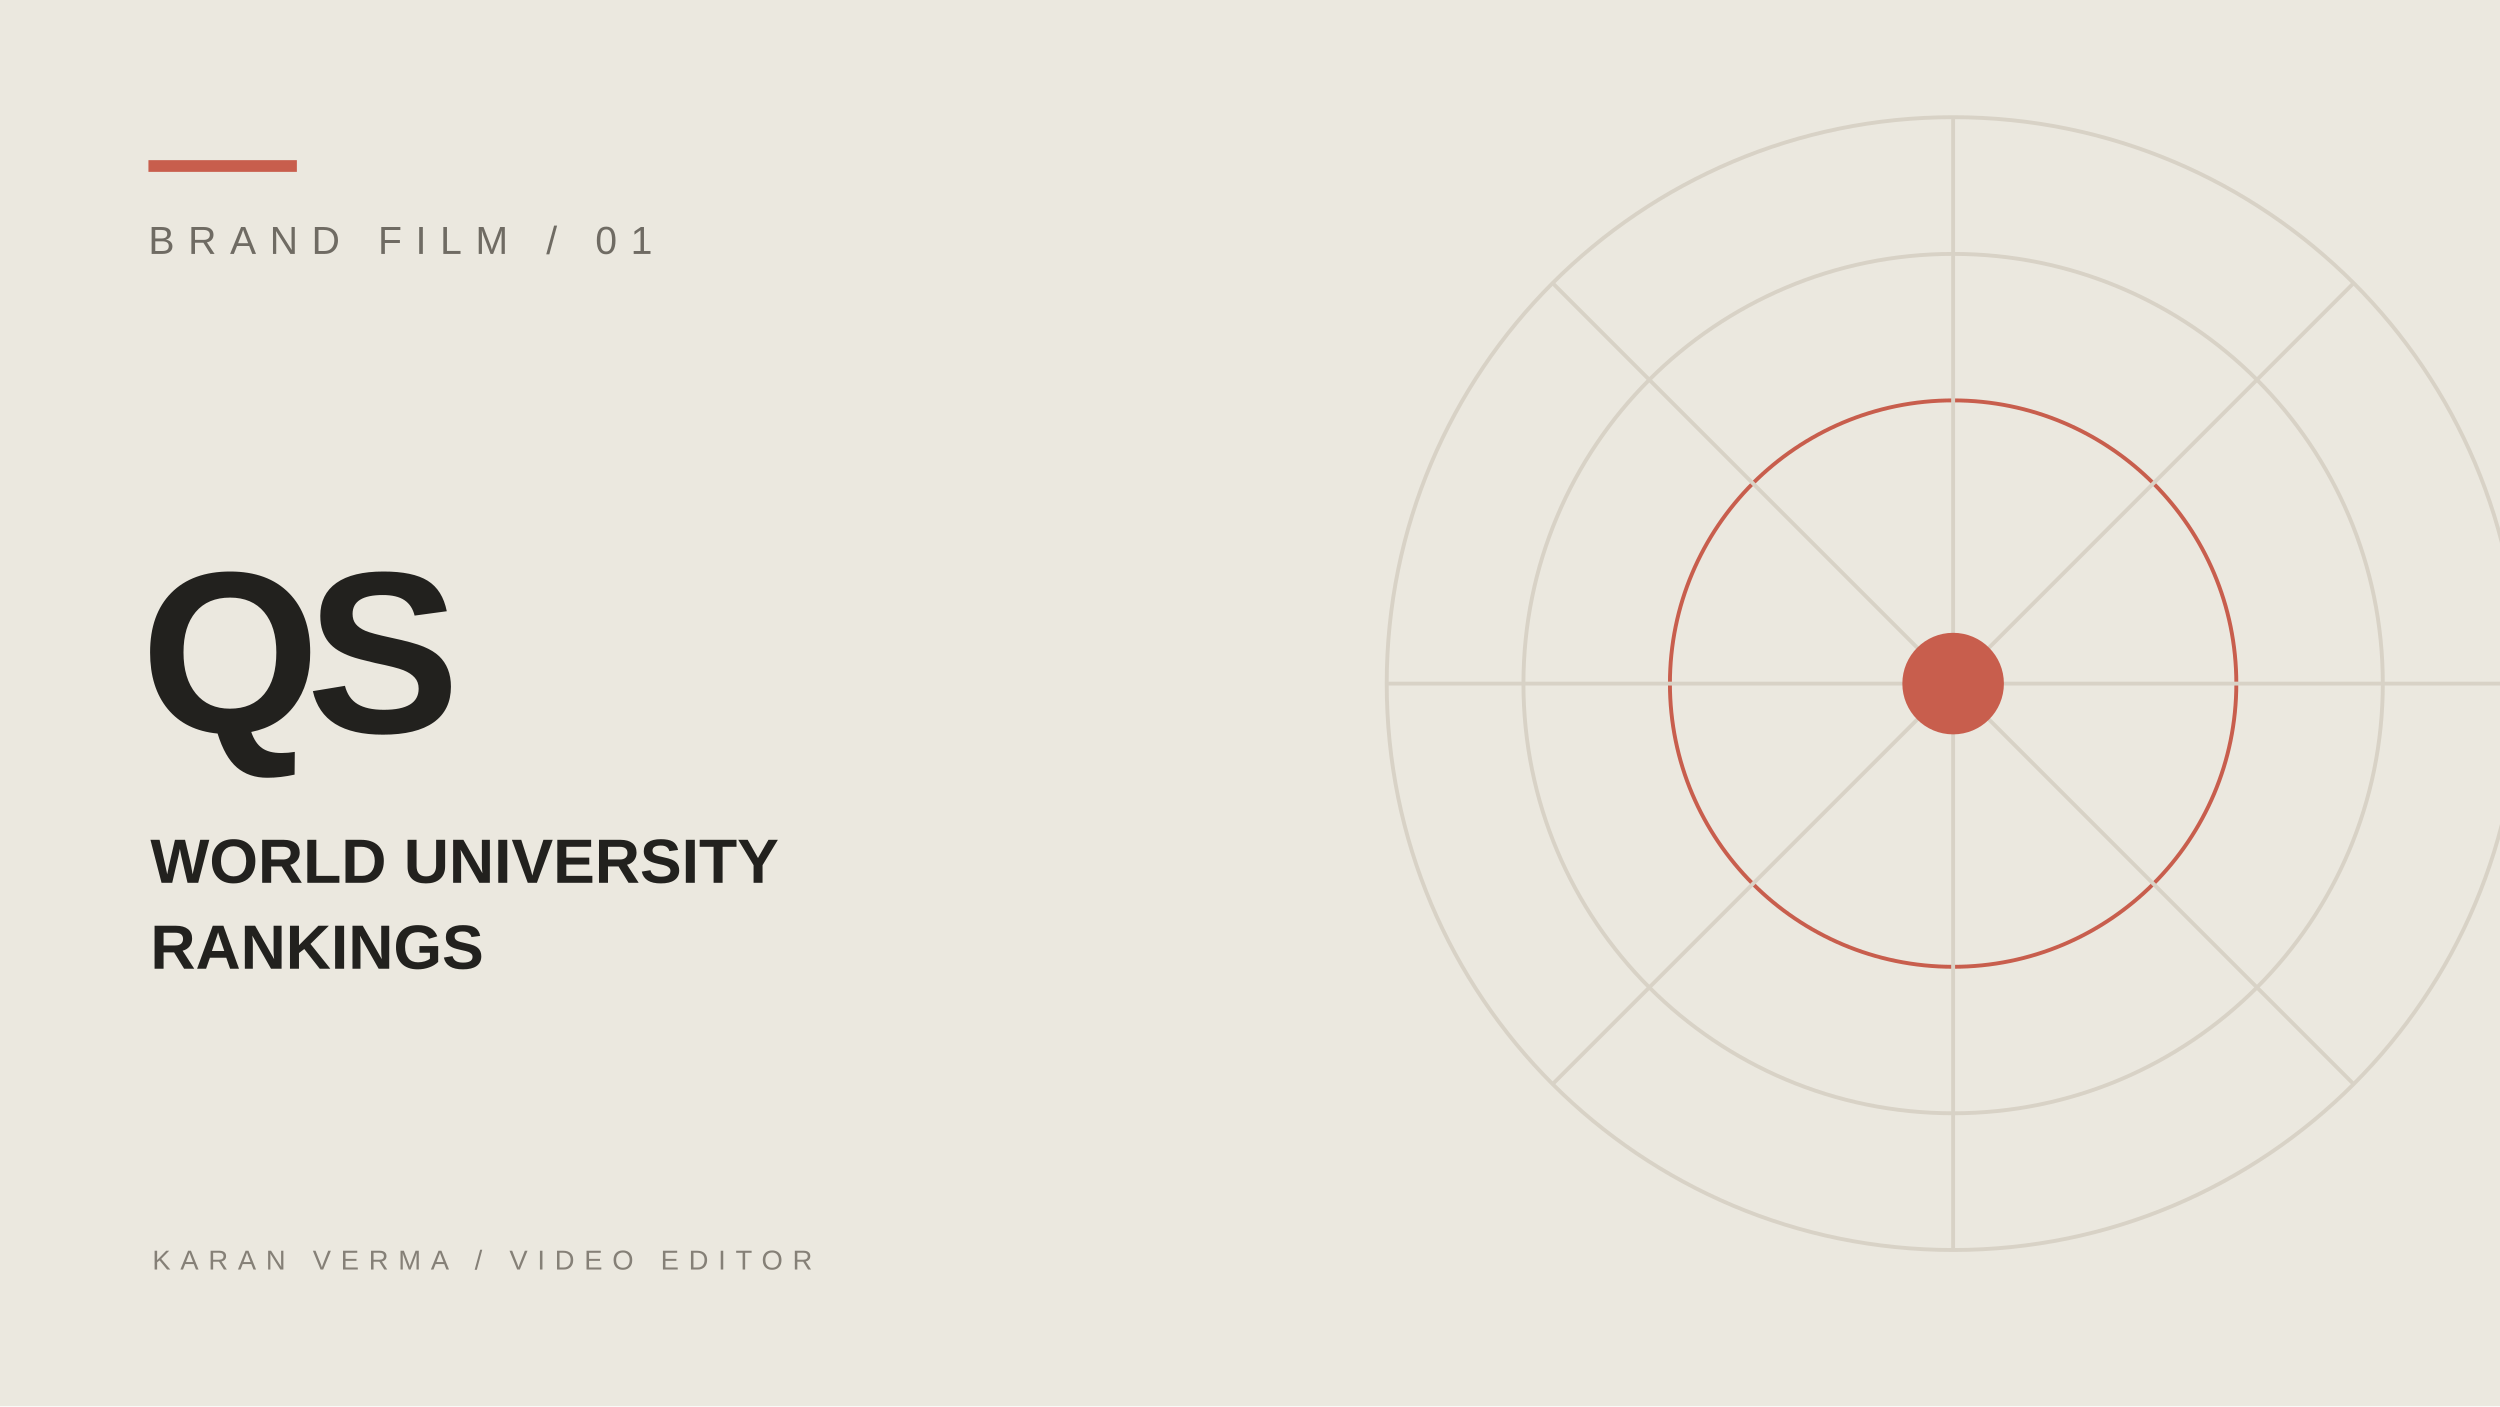
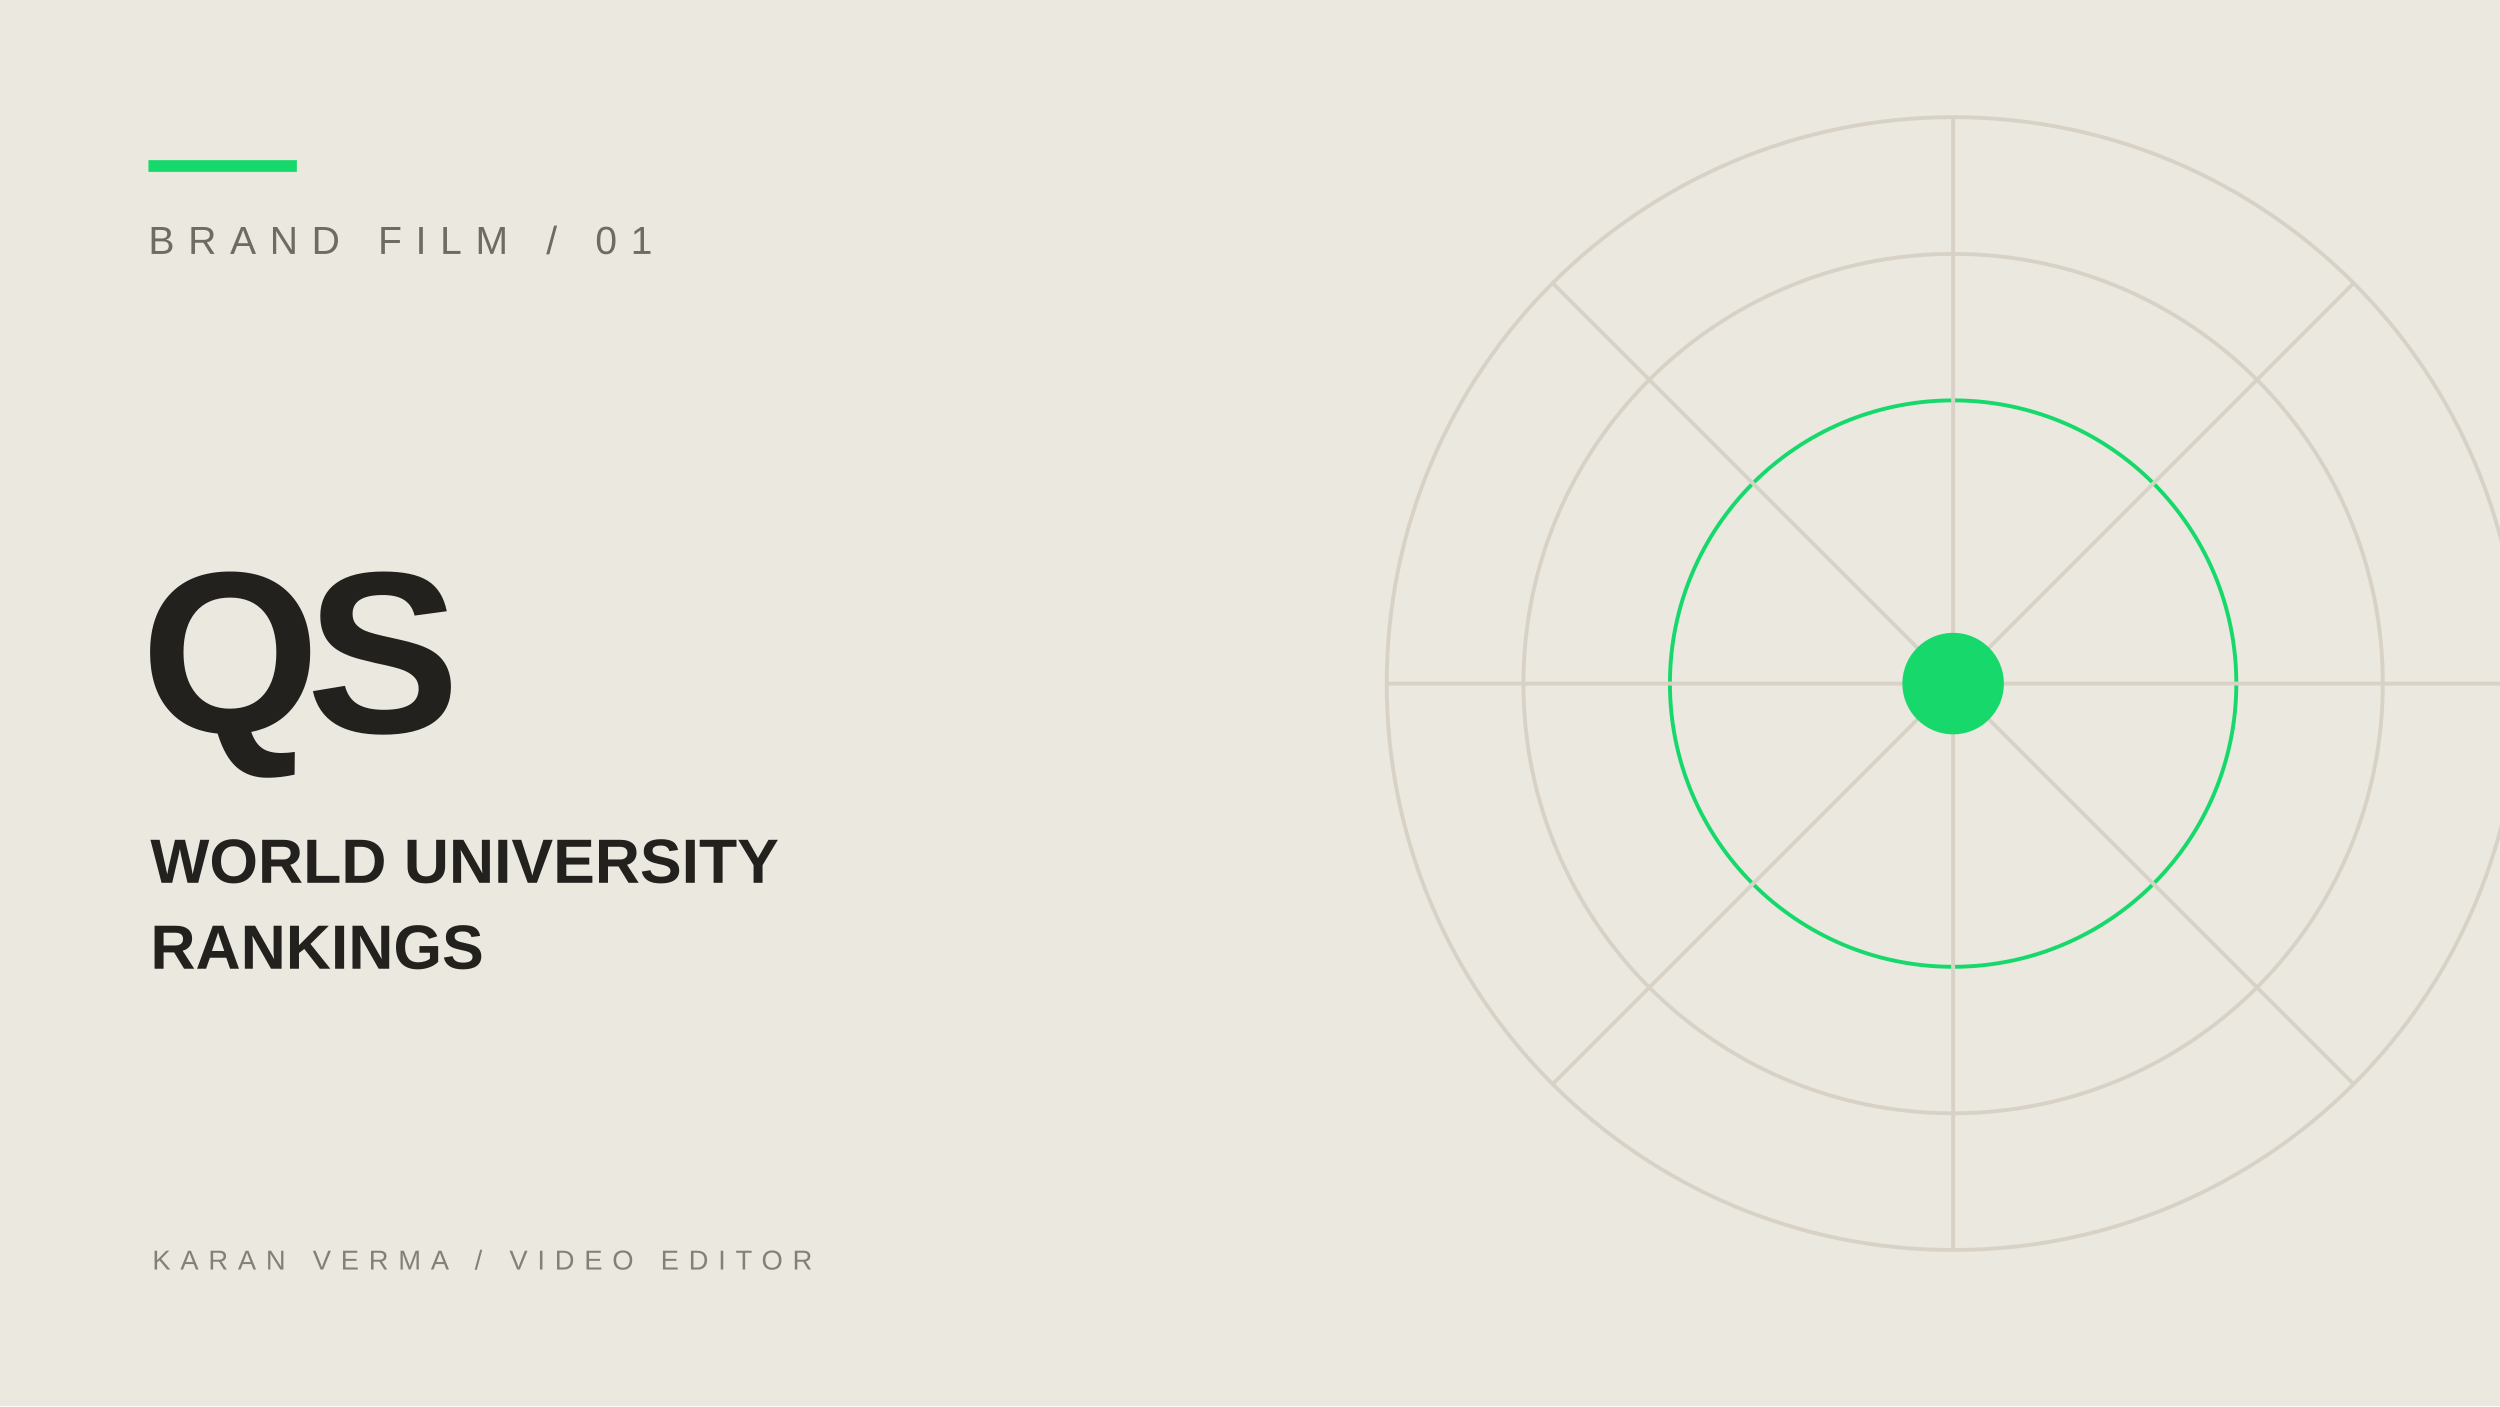
<svg xmlns="http://www.w3.org/2000/svg" viewBox="0 0 1280 720">
  <rect width="1280" height="720" fill="#ebe8df" />
  <circle cx="1000" cy="350" r="290" fill="none" stroke="#d8d2c6" stroke-width="2" />
  <circle cx="1000" cy="350" r="220" fill="none" stroke="#d8d2c6" stroke-width="2" />
-   <circle cx="1000" cy="350" r="145" fill="none" stroke="#c85e4d" stroke-width="2" />
+   <circle cx="1000" cy="350" r="145" fill="none" stroke="#17d96b" stroke-width="2" />
  <path d="M710 350H1280M1000 60V640M795 145L1205 555M1205 145L795 555" stroke="#d8d2c6" stroke-width="2" />
-   <rect x="76" y="82" width="76" height="6" fill="#c85e4d" />
+   <rect x="76" y="82" width="76" height="6" fill="#17d96b" />
  <text x="76" y="130" font-family="Arial,sans-serif" font-size="20" letter-spacing="7" fill="#6f6b63">BRAND FILM / 01</text>
  <text x="72" y="375" font-family="Arial,sans-serif" font-size="118" font-weight="700" letter-spacing="-7" fill="#22211e">QS</text>
  <text x="77" y="452" font-family="Arial,sans-serif" font-size="32" font-weight="600" fill="#22211e">WORLD UNIVERSITY</text>
  <text x="77" y="496" font-family="Arial,sans-serif" font-size="32" font-weight="600" fill="#22211e">RANKINGS</text>
  <text x="78" y="650" font-family="Arial,sans-serif" font-size="14" letter-spacing="5" fill="#858077">KARAN VERMA / VIDEO EDITOR</text>
-   <circle cx="1000" cy="350" r="26" fill="#c85e4d" />
+   <circle cx="1000" cy="350" r="26" fill="#17d96b" />
</svg>
